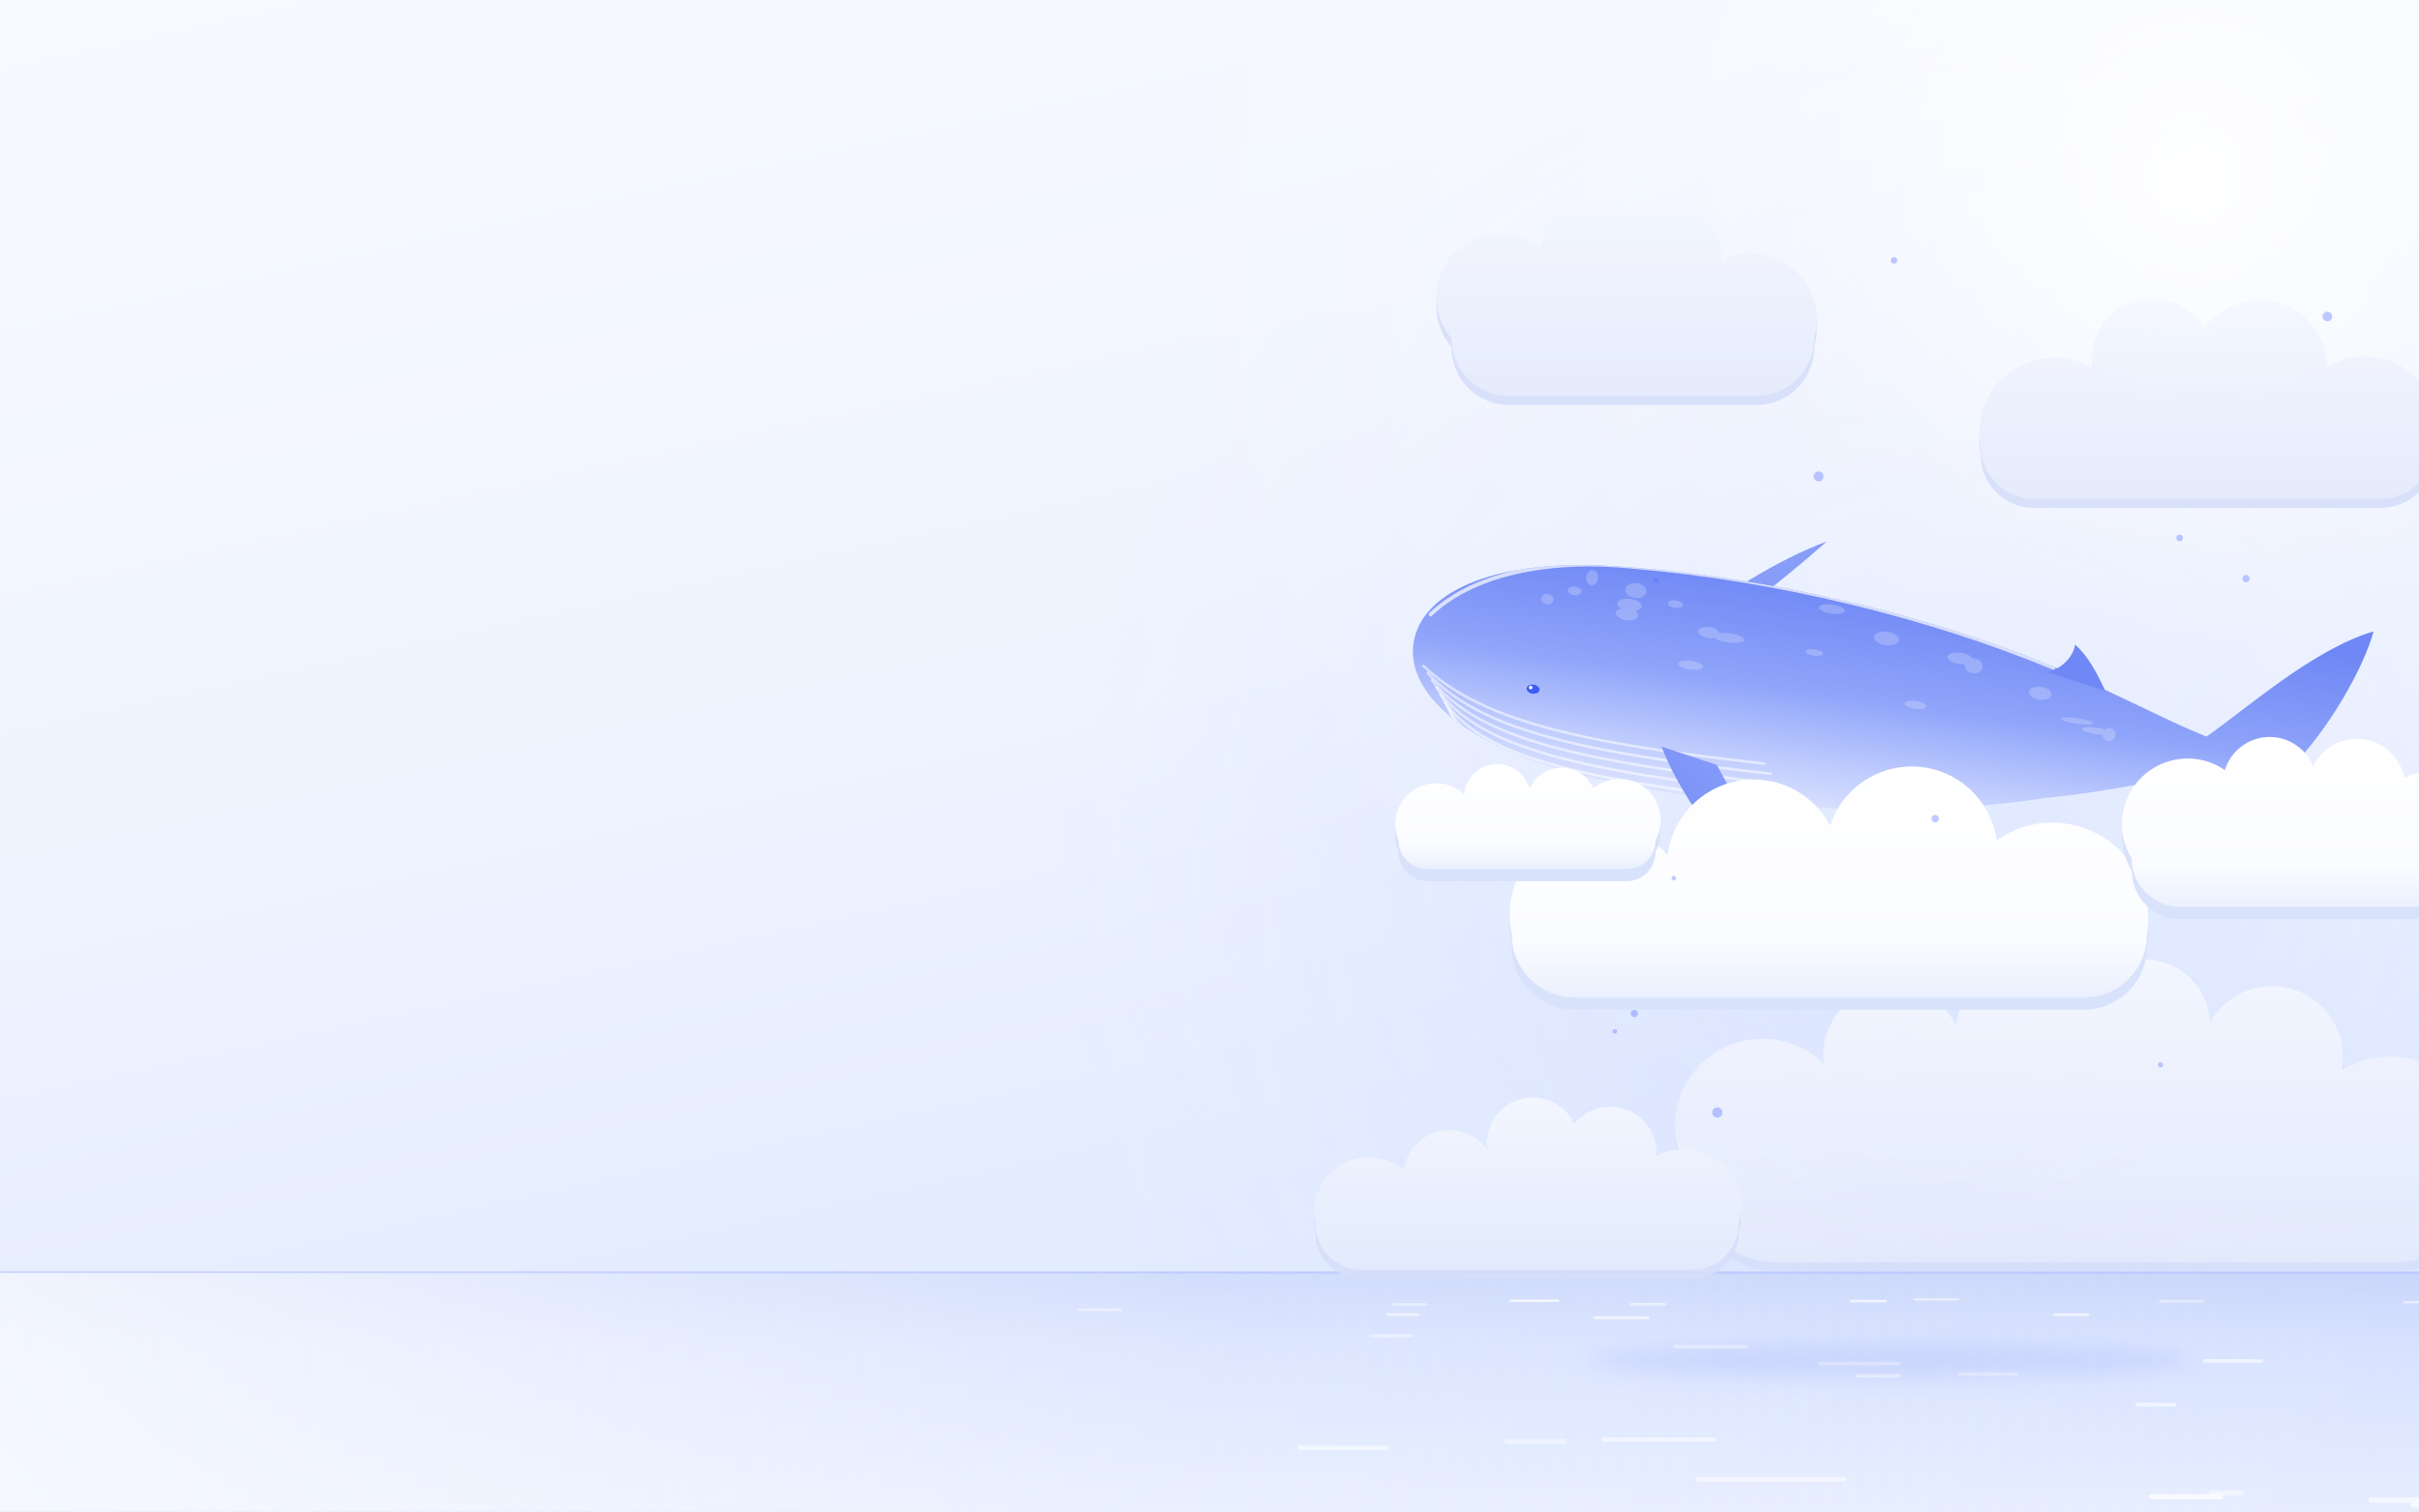
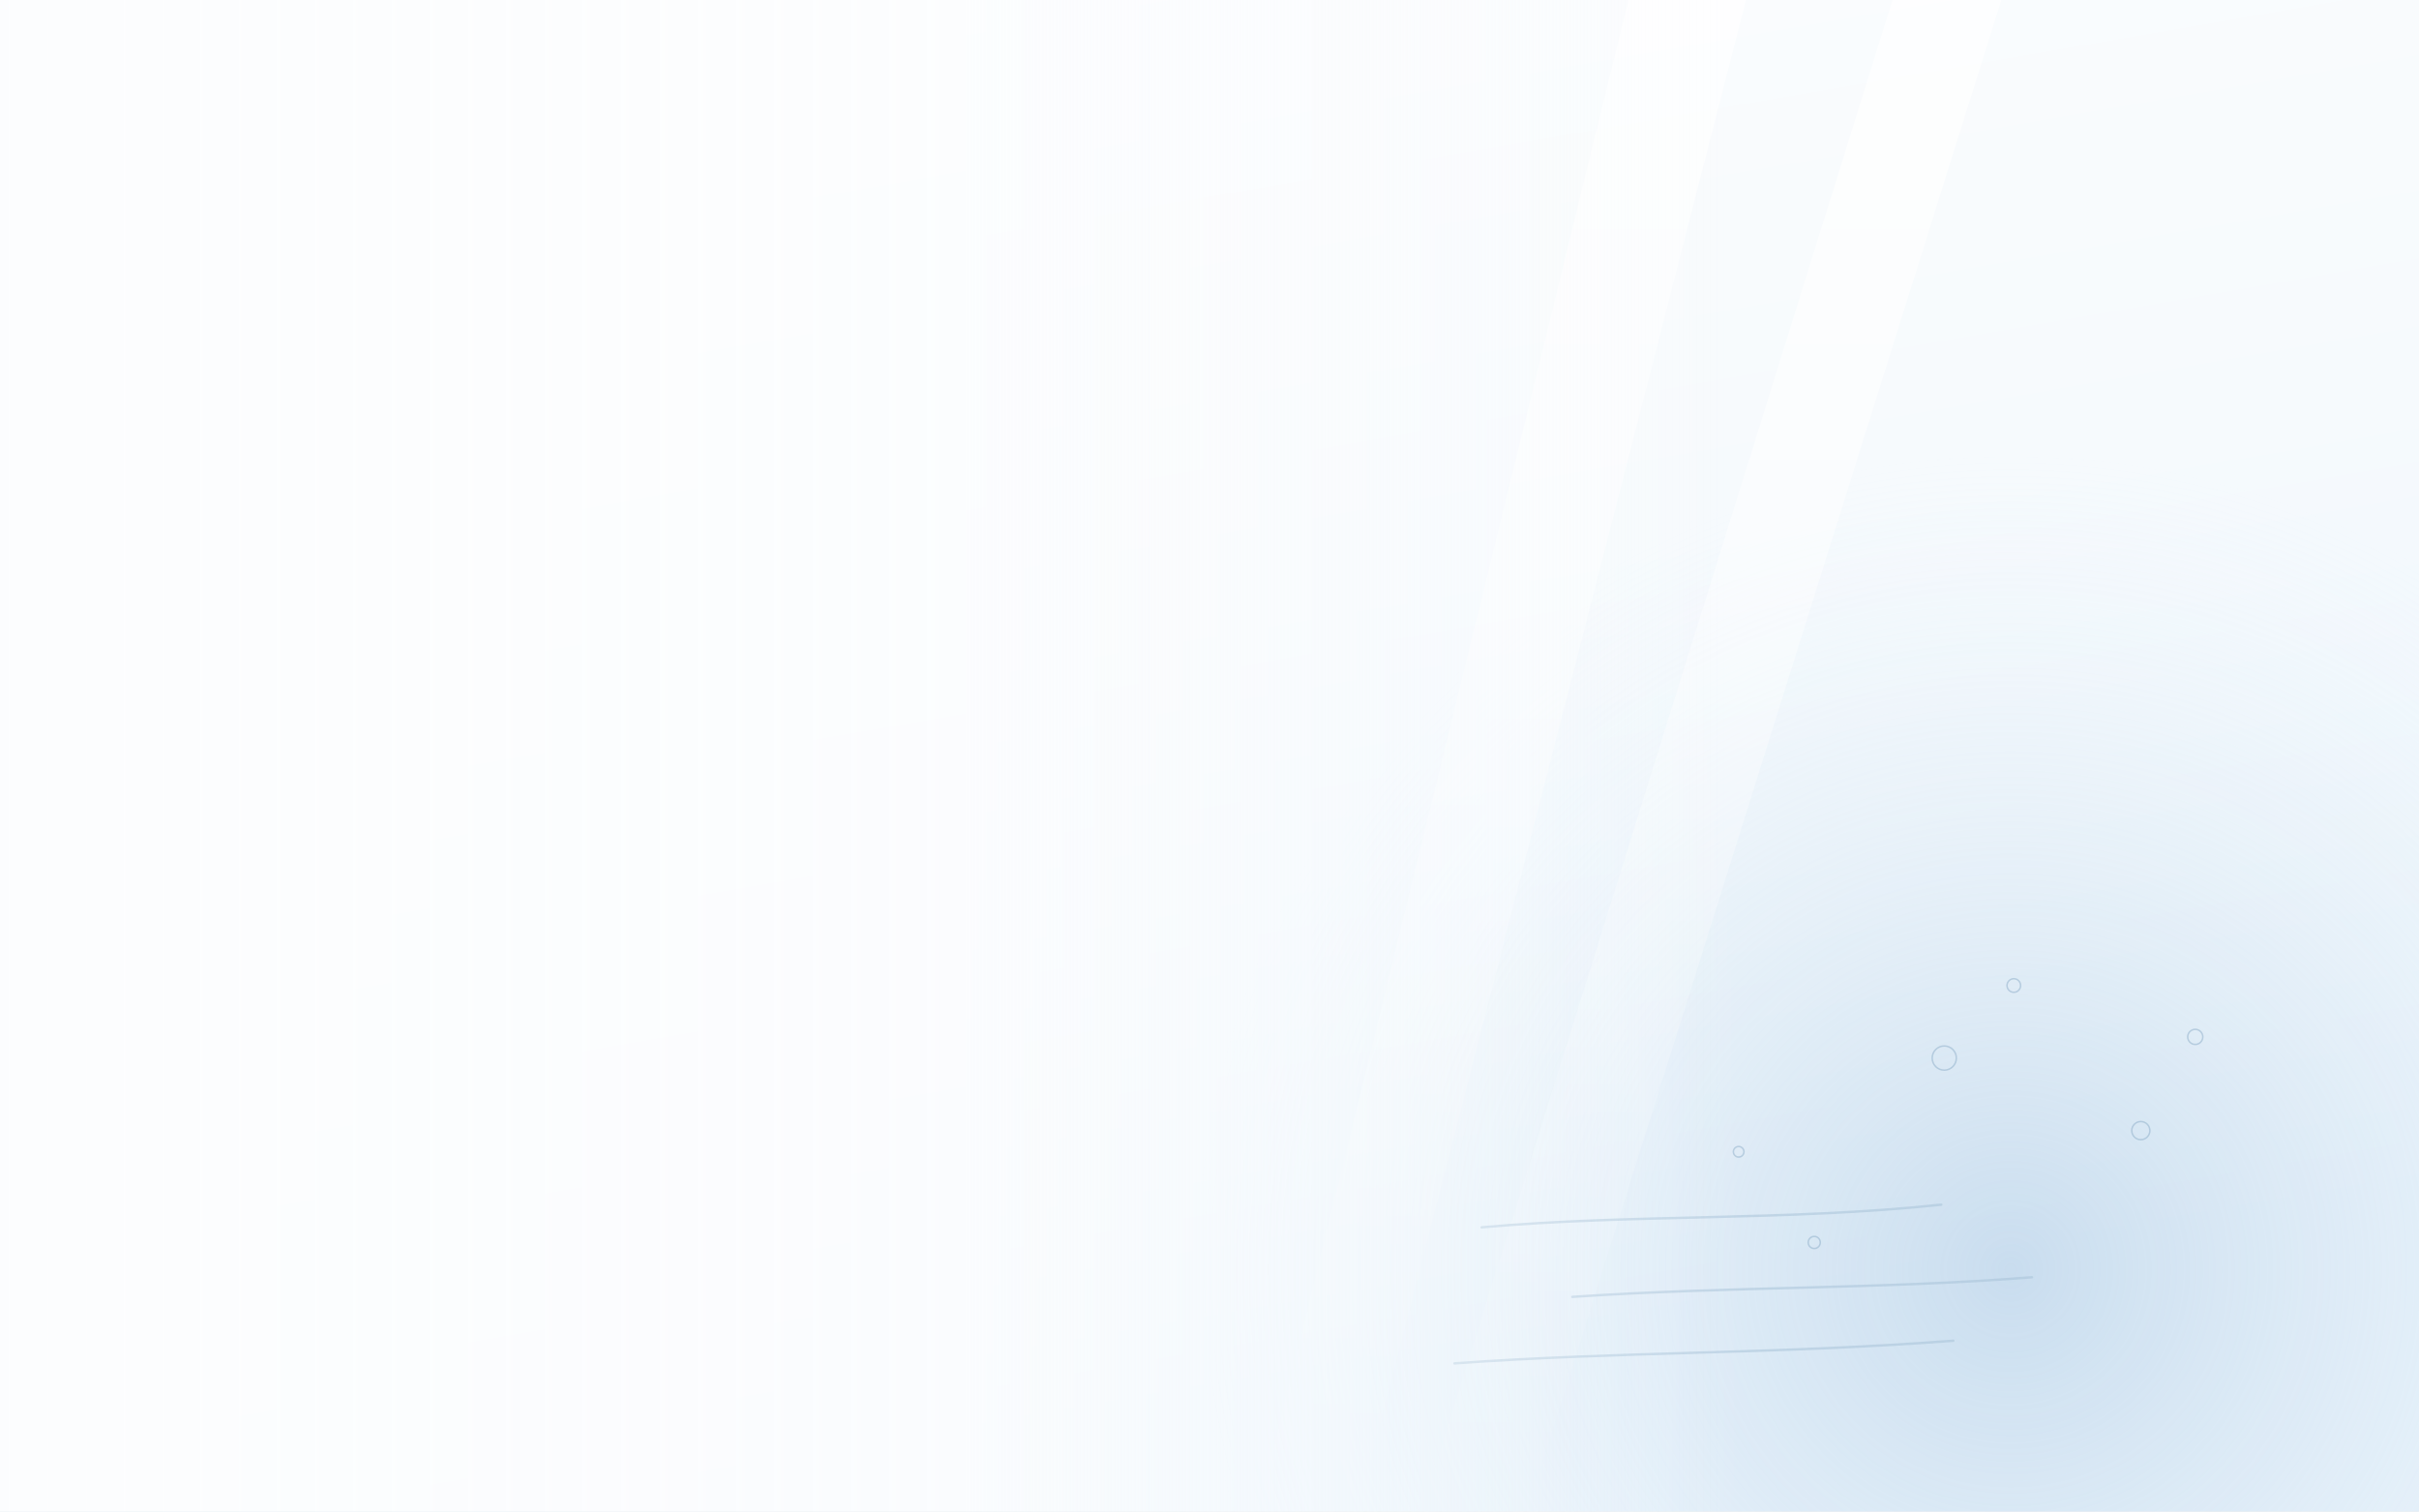
- <svg xmlns="http://www.w3.org/2000/svg" viewBox="0 0 1600 1000" preserveAspectRatio="xMaxYMax slice">
+ <svg xmlns="http://www.w3.org/2000/svg" viewBox="0 0 1600 1000" preserveAspectRatio="xMidYMid slice">
  <defs>
-     <linearGradient id="sky" x1="0" y1="0" x2="0.35" y2="1">
-       <stop offset="0" stop-color="#f8faff" />
-       <stop offset=".55" stop-color="#eef3ff" />
-       <stop offset="1" stop-color="#dfe8ff" />
+     <linearGradient id="sky" x1="0" y1="0" x2=".28" y2="1">
+       <stop offset="0" stop-color="#fcfdfe" />
+       <stop offset=".5" stop-color="#f6fafd" />
+       <stop offset="1" stop-color="#eaf4fc" />
    </linearGradient>
-     <radialGradient id="sun" cx="1450" cy="120" r="700" gradientUnits="userSpaceOnUse">
-       <stop offset="0" stop-color="#ffffff" stop-opacity=".95" />
-       <stop offset=".4" stop-color="#ffffff" stop-opacity=".35" />
+     <radialGradient id="deep" cx="1330" cy="840" r="540" gradientUnits="userSpaceOnUse">
+       <stop offset="0" stop-color="#a8c6e2" stop-opacity=".5" />
+       <stop offset=".6" stop-color="#cfe0ee" stop-opacity=".2" />
+       <stop offset="1" stop-color="#eaf4fc" stop-opacity="0" />
+     </radialGradient>
+     <linearGradient id="shaft" x1="0" y1="0" x2="0" y2="1000" gradientUnits="userSpaceOnUse">
+       <stop offset="0" stop-color="#ffffff" stop-opacity=".75" />
+       <stop offset=".62" stop-color="#ffffff" stop-opacity=".24" />
      <stop offset="1" stop-color="#ffffff" stop-opacity="0" />
-     </radialGradient>
-     <radialGradient id="tint" cx="1300" cy="600" r="600" gradientUnits="userSpaceOnUse">
-       <stop offset="0" stop-color="#cfdcff" stop-opacity=".7" />
-       <stop offset="1" stop-color="#e2e8ff" stop-opacity="0" />
-     </radialGradient>
-     <linearGradient id="sea" x1="0" y1="0" x2="0" y2="1">
-       <stop offset="0" stop-color="#c9d6fb" />
-       <stop offset=".3" stop-color="#d8e2ff" />
-       <stop offset="1" stop-color="#e6edff" />
    </linearGradient>
-     <linearGradient id="seafade" x1="0" y1="0" x2="1" y2="0">
-       <stop offset="0" stop-color="#f8faff" stop-opacity=".85" />
-       <stop offset=".5" stop-color="#f8faff" stop-opacity=".2" />
-       <stop offset="1" stop-color="#f8faff" stop-opacity="0" />
-     </linearGradient>
-     <linearGradient id="body" x1="0" y1="-90" x2="0" y2="95" gradientUnits="userSpaceOnUse">
-       <stop offset="0" stop-color="#6f88f5" />
-       <stop offset=".45" stop-color="#8fa4fa" />
-       <stop offset=".72" stop-color="#b9c7fd" />
-       <stop offset="1" stop-color="#e2e8ff" />
-     </linearGradient>
-     <linearGradient id="fin" x1="0" y1="0" x2="1" y2="1">
-       <stop offset="0" stop-color="#8fa4fa" />
-       <stop offset="1" stop-color="#6f88f5" />
-     </linearGradient>
-     <linearGradient id="cl" x1="0" y1="0" x2="0" y2="1">
-       <stop offset="0" stop-color="#ffffff" />
-       <stop offset=".7" stop-color="#f6f8ff" />
-       <stop offset="1" stop-color="#dde5fb" />
-     </linearGradient>
-     <linearGradient id="clb" x1="0" y1="0" x2="0" y2="1">
-       <stop offset="0" stop-color="#eef2fd" />
-       <stop offset="1" stop-color="#d3ddf8" />
-     </linearGradient>
-     <filter id="soft" x="-20%" y="-50%" width="140%" height="200%">
-       <feGaussianBlur stdDeviation="6" />
-     </filter>
-     <clipPath id="wc">
-       <path d="M700 0C700 -38 652 -72 560 -80C440 -90 300 -76 200 -48C150 -34 112 -20 86 -14C58 -40 14 -92 -30 -112C-26 -82 -6 -32 18 0C-6 32 -26 82 -30 112C14 92 58 40 86 14C112 22 152 38 202 50C300 80 440 94 560 82C652 72 700 38 700 0Z" />
-     </clipPath>
-     <linearGradient id="cw" x1="0" y1="0" x2="0" y2="1">
-       <stop offset="0" stop-color="#ffffff" />
-       <stop offset=".75" stop-color="#fbfcff" />
-       <stop offset="1" stop-color="#eaf0fe" />
-     </linearGradient>
-     <linearGradient id="cf" x1="0" y1="0" x2="0" y2="1">
-       <stop offset="0" stop-color="#f4f7ff" />
-       <stop offset="1" stop-color="#e3eafc" />
+     <linearGradient id="fadeL" x1="0" y1="0" x2="1" y2="0">
+       <stop offset="0" stop-color="#fcfdfe" />
+       <stop offset=".4" stop-color="#fcfdfe" stop-opacity=".9" />
+       <stop offset=".72" stop-color="#fcfdfe" stop-opacity="0" />
    </linearGradient>
  </defs>
  <rect width="1600" height="1000" fill="url(#sky)" />
-   <rect width="1600" height="1000" fill="url(#tint)" />
-   <rect width="1600" height="1000" fill="url(#sun)" />
-   <rect y="842" width="1600" height="158" fill="url(#sea)" />
-   <g stroke="#ffffff" stroke-linecap="round" fill="none">
-     <path d="M1203.8 902.1h52.3" stroke-width="2.3" stroke-opacity="0.59" />
-     <path d="M1228.6 910.2h27.3" stroke-width="2.4" stroke-opacity="0.60" />
-     <path d="M1413.7 929.3h24.7" stroke-width="2.6" stroke-opacity="0.52" />
-     <path d="M1428.7 860.9h28.1" stroke-width="1.7" stroke-opacity="0.42" />
-     <path d="M1568.3 992.5h76.1" stroke-width="3.4" stroke-opacity="0.65" />
-     <path d="M713.5 866.5h27.9" stroke-width="1.8" stroke-opacity="0.42" />
-     <path d="M917.7 869.7h20.5" stroke-width="1.8" stroke-opacity="0.59" />
-     <path d="M1458.2 900.4h37.6" stroke-width="2.2" stroke-opacity="0.66" />
-     <path d="M1296.2 909h37.8" stroke-width="2.3" stroke-opacity="0.51" />
-     <path d="M1596.1 995.5h93.5" stroke-width="3.4" stroke-opacity="0.68" />
-     <path d="M906.7 883.8h27.1" stroke-width="2.0" stroke-opacity="0.43" />
-     <path d="M1060.4 952.4h73.5" stroke-width="2.9" stroke-opacity="0.55" />
-     <path d="M1462.6 987.8h20" stroke-width="3.3" stroke-opacity="0.48" />
-     <path d="M1123 978.7h96.5" stroke-width="3.2" stroke-opacity="0.56" />
-     <path d="M1266.5 859.6h28.6" stroke-width="1.7" stroke-opacity="0.51" />
-     <path d="M999.3 860.6h31.2" stroke-width="1.7" stroke-opacity="0.70" />
-     <path d="M921.7 863h21.3" stroke-width="1.8" stroke-opacity="0.42" />
-     <path d="M859.9 957.9h57.1" stroke-width="2.9" stroke-opacity="0.58" />
-     <path d="M1358.7 869.8h22.2" stroke-width="1.8" stroke-opacity="0.66" />
-     <path d="M1078.7 862.9h22.7" stroke-width="1.8" stroke-opacity="0.51" />
-     <path d="M1423.1 990.3h45.7" stroke-width="3.4" stroke-opacity="0.75" />
-     <path d="M1054.8 871.8h35.3" stroke-width="1.9" stroke-opacity="0.66" />
-     <path d="M1590.4 861.6h22.6" stroke-width="1.7" stroke-opacity="0.50" />
-     <path d="M996.1 953.6h38.9" stroke-width="2.9" stroke-opacity="0.43" />
-     <path d="M1224.5 860.8h22.8" stroke-width="1.7" stroke-opacity="0.64" />
-     <path d="M1107.9 891h47.5" stroke-width="2.1" stroke-opacity="0.59" />
+   <rect width="1600" height="1000" fill="url(#deep)" />
+   <g fill="url(#shaft)">
+     <path d="M1082-20H1160L898 1000H832Z" />
+     <path d="M1258-20H1330L1010 1000H940Z" />
  </g>
-   <path d="M0 842H1600" stroke="#b9c7fd" stroke-width="1.5" />
-   <rect y="842" width="1600" height="158" fill="url(#seafade)" />
-   <ellipse cx="1250" cy="900" rx="200" ry="12" fill="#8fa4fa" opacity=".22" filter="url(#soft)" />
-   <g opacity="0.9">
-     <path d="M1345.2 330A35.2 35.2 0 0 1 1310 294.8A49.3 49.3 0 0 1 1384.3 243.9A39.9 39.9 0 0 1 1458 217.2A44.9 44.9 0 0 1 1539.4 242.6A47.4 47.4 0 0 1 1610 294.8A35.2 35.2 0 0 1 1574.8 330Z" fill="#d6dffa" transform="translate(0 6)" />
-     <path d="M1345.2 330A35.2 35.2 0 0 1 1310 294.8A49.3 49.3 0 0 1 1384.3 243.9A39.9 39.9 0 0 1 1458 217.2A44.9 44.9 0 0 1 1539.4 242.6A47.4 47.4 0 0 1 1610 294.8A35.2 35.2 0 0 1 1574.8 330Z" fill="url(#cf)" />
-     <path d="M998.4 262A38.4 38.4 0 0 1 960 223.6A42.2 42.2 0 0 1 1019.1 163.8A34.3 34.3 0 0 1 1076.9 140.6A37.1 37.1 0 0 1 1138.1 172.8A43.5 43.5 0 0 1 1200 223.6A38.4 38.4 0 0 1 1161.6 262Z" fill="#d6dffa" transform="translate(0 6)" />
-     <path d="M998.4 262A38.4 38.4 0 0 1 960 223.6A42.2 42.2 0 0 1 1019.1 163.8A34.3 34.3 0 0 1 1076.9 140.6A37.1 37.1 0 0 1 1138.1 172.8A43.5 43.5 0 0 1 1200 223.6A38.4 38.4 0 0 1 1161.6 262Z" fill="url(#cf)" />
-     <path d="M1174.4 835A54.4 54.4 0 0 1 1120 780.6A57.9 57.9 0 0 1 1206.1 703.6A46.3 46.3 0 0 1 1293.8 678.4A48.6 48.6 0 0 1 1381.5 656.3A43 43 0 0 1 1461.7 676.4A47.1 47.1 0 0 1 1549.1 707.8A62.1 62.1 0 0 1 1640 780.6A54.4 54.4 0 0 1 1585.6 835Z" fill="#d6dffa" transform="translate(0 6)" />
-     <path d="M1174.4 835A54.4 54.4 0 0 1 1120 780.6A57.9 57.9 0 0 1 1206.1 703.6A46.3 46.3 0 0 1 1293.8 678.4A48.6 48.6 0 0 1 1381.5 656.3A43 43 0 0 1 1461.7 676.4A47.1 47.1 0 0 1 1549.1 707.8A62.1 62.1 0 0 1 1640 780.6A54.4 54.4 0 0 1 1585.6 835Z" fill="url(#cf)" />
-     <path d="M900.4 840A30.4 30.4 0 0 1 870 809.6A36.1 36.1 0 0 1 928.5 774.2A30.6 30.6 0 0 1 983.9 760.7A30.2 30.2 0 0 1 1041.2 743.6A30.7 30.7 0 0 1 1095.7 764.8A38.1 38.1 0 0 1 1150 809.6A30.4 30.4 0 0 1 1119.6 840Z" fill="#d6dffa" transform="translate(0 6)" />
-     <path d="M900.4 840A30.4 30.4 0 0 1 870 809.6A36.1 36.1 0 0 1 928.5 774.2A30.6 30.6 0 0 1 983.9 760.7A30.2 30.2 0 0 1 1041.2 743.6A30.7 30.7 0 0 1 1095.7 764.8A38.1 38.1 0 0 1 1150 809.6A30.4 30.4 0 0 1 1119.6 840Z" fill="url(#cf)" />
+   <g fill="none" stroke="#93b3cc" stroke-opacity=".55">
+     <circle cx="1286" cy="700" r="8" />
+     <circle cx="1332" cy="652" r="4.5" />
+     <circle cx="1416" cy="748" r="6" />
+     <circle cx="1150" cy="762" r="3.5" />
+     <circle cx="1452" cy="686" r="5" />
+     <circle cx="1200" cy="822" r="4" />
  </g>
-   <g transform="translate(1250 470) rotate(8) scale(-.86 .86) translate(-330 0)">
-     <path d="M500 -40C470 -70 430 -104 396 -122C422 -92 448 -64 470 -46Z" fill="#6f88f5" opacity=".8" />
-     <path d="M700 0C700 -38 652 -72 560 -80C440 -90 300 -76 200 -48C150 -34 112 -20 86 -14C58 -40 14 -92 -30 -112C-26 -82 -6 -32 18 0C-6 32 -26 82 -30 112C14 92 58 40 86 14C112 22 152 38 202 50C300 80 440 94 560 82C652 72 700 38 700 0Z" fill="url(#body)" />
-     <g clip-path="url(#wc)">
-       <g fill="none" stroke="#ffffff" stroke-opacity=".55" stroke-width="2" stroke-linecap="round">
-         <path d="M690 16C640 52 560 58 420 54" />
-         <path d="M686 21C640 59 560 65 414 61" />
-         <path d="M682 26C640 66 560 72 408 68" />
-         <path d="M678 31C640 73 560 79 402 75" />
-         <path d="M674 36C640 80 560 86 396 82" />
-         <path d="M670 41C640 87 560 93 390 89" />
-         <path d="M666 46C640 94 560 100 384 96" />
-       </g>
-       <g fill="#ffffff" opacity=".22">
-         <ellipse cx="214.2" cy="-66.9" rx="8.1" ry="3.5" />
-         <ellipse cx="170.9" cy="-6.5" rx="10.6" ry="2.5" />
-         <ellipse cx="602.8" cy="-48.1" rx="4.8" ry="3.9" />
-         <ellipse cx="186.5" cy="-12" rx="12.5" ry="2.1" />
-         <ellipse cx="385" cy="-71" rx="10" ry="3.5" />
-         <ellipse cx="155.9" cy="-66.9" rx="4.8" ry="2.5" />
-         <ellipse cx="270.9" cy="-42.9" rx="7" ry="5.7" />
-         <ellipse cx="476.3" cy="-40" rx="8.2" ry="4.2" />
-         <ellipse cx="393.8" cy="-36" rx="6.8" ry="2.4" />
-         <ellipse cx="160.5" cy="-5" rx="5" ry="5.1" />
-         <ellipse cx="460.3" cy="-38" rx="12.1" ry="3.5" />
-         <ellipse cx="217.3" cy="-29.2" rx="8.7" ry="5" />
-         <ellipse cx="311" cy="-6.9" rx="8.5" ry="3" />
-         <ellipse cx="340.2" cy="-54.5" rx="9.7" ry="5.2" />
-         <ellipse cx="504.7" cy="-58" rx="5.9" ry="2.9" />
-         <ellipse cx="582.8" cy="-57.3" rx="5.2" ry="3.4" />
-         <ellipse cx="571" cy="-69.2" rx="4.6" ry="5.9" />
-         <ellipse cx="536.3" cy="-64.1" rx="8.2" ry="5.7" />
-         <ellipse cx="540.5" cy="-45.2" rx="8.7" ry="4.7" />
-         <ellipse cx="486.6" cy="-13.1" rx="9.6" ry="3.3" />
-         <ellipse cx="539.5" cy="-52.5" rx="9.5" ry="4.7" />
-         <ellipse cx="282.1" cy="-47.2" rx="9.8" ry="4.3" />
-       </g>
-       <path d="M690 -24C660 -62 600 -80 540 -82C430 -88 310 -76 210 -50" fill="none" stroke="#ffffff" stroke-opacity=".7" stroke-width="3" stroke-linecap="round" />
-     </g>
-     <path d="M168 -38C176 -50 184 -62 196 -70C196 -60 204 -50 214 -46Z" fill="#6f88f5" />
-     <path d="M500 52C478 92 430 140 372 172C392 140 430 96 456 60Z" fill="url(#fin)" />
-     <ellipse cx="604" cy="22" rx="5" ry="3.5" fill="#3d5cf2" />
-     <circle cx="606" cy="21" r="1.4" fill="#ffffff" />
+   <g fill="none" stroke="#a4c1d6" stroke-opacity=".5" stroke-width="1.6" stroke-linecap="round">
+     <path d="M980 812C1080 803 1180 808 1284 797" />
+     <path d="M1040 858C1142 851 1244 853 1344 845" />
+     <path d="M962 902C1072 894 1174 896 1292 887" />
  </g>
-   <g opacity="1">
-     <path d="M1041.6 660A41.6 41.6 0 0 1 1000 618.4A59.7 59.7 0 0 1 1103 565.8A57.3 57.3 0 0 1 1210.5 546.2A56.8 56.8 0 0 1 1320.7 555.9A63.5 63.5 0 0 1 1420 618.4A41.6 41.6 0 0 1 1378.4 660Z" fill="#d9e2fb" transform="translate(0 8)" />
-     <path d="M1041.6 660A41.6 41.6 0 0 1 1000 618.4A59.7 59.7 0 0 1 1103 565.8A57.3 57.3 0 0 1 1210.5 546.2A56.8 56.8 0 0 1 1320.7 555.9A63.5 63.5 0 0 1 1420 618.4A41.6 41.6 0 0 1 1378.4 660Z" fill="url(#cw)" />
-     <path d="M1442 600A32 32 0 0 1 1410 568A43.4 43.4 0 0 1 1471.6 509.5A31 31 0 0 1 1530 507A32.1 32.1 0 0 1 1590.4 514.7A42.5 42.5 0 0 1 1650 568A32 32 0 0 1 1618 600Z" fill="#d9e2fb" transform="translate(0 8)" />
-     <path d="M1442 600A32 32 0 0 1 1410 568A43.4 43.4 0 0 1 1471.6 509.5A31 31 0 0 1 1530 507A32.1 32.1 0 0 1 1590.4 514.7A42.5 42.5 0 0 1 1650 568A32 32 0 0 1 1618 600Z" fill="url(#cw)" />
-     <path d="M944.2 575A19.2 19.2 0 0 1 925 555.8A27.1 27.1 0 0 1 968.4 525.4A22.1 22.1 0 0 1 1011.7 521.8A23 23 0 0 1 1053.8 521.5A27.3 27.3 0 0 1 1095 555.8A19.2 19.2 0 0 1 1075.8 575Z" fill="#d9e2fb" transform="translate(0 8)" />
-     <path d="M944.2 575A19.2 19.2 0 0 1 925 555.8A27.1 27.1 0 0 1 968.4 525.4A22.1 22.1 0 0 1 1011.7 521.8A23 23 0 0 1 1053.8 521.5A27.3 27.3 0 0 1 1095 555.8A19.2 19.2 0 0 1 1075.8 575Z" fill="url(#cw)" />
-   </g>
-   <g fill="#4d6bfe" opacity=".35">
-     <circle cx="1485.6" cy="382.8" r="2.4" />
-     <circle cx="1068.1" cy="682.4" r="1.5" />
-     <circle cx="1280" cy="541.6" r="2.5" />
-     <circle cx="1441.7" cy="355.9" r="2.2" />
-     <circle cx="1539.4" cy="209.4" r="3.2" />
-     <circle cx="1429" cy="704.5" r="1.7" />
-     <circle cx="1095.4" cy="384.1" r="1.7" />
-     <circle cx="1135.9" cy="736" r="3.4" />
-     <circle cx="1107.1" cy="581" r="1.5" />
-     <circle cx="1252.8" cy="172.3" r="2.2" />
-     <circle cx="1202.9" cy="315.2" r="3.3" />
-     <circle cx="1081" cy="670.5" r="2.4" />
-   </g>
+   <rect width="1600" height="1000" fill="url(#fadeL)" />
</svg>
